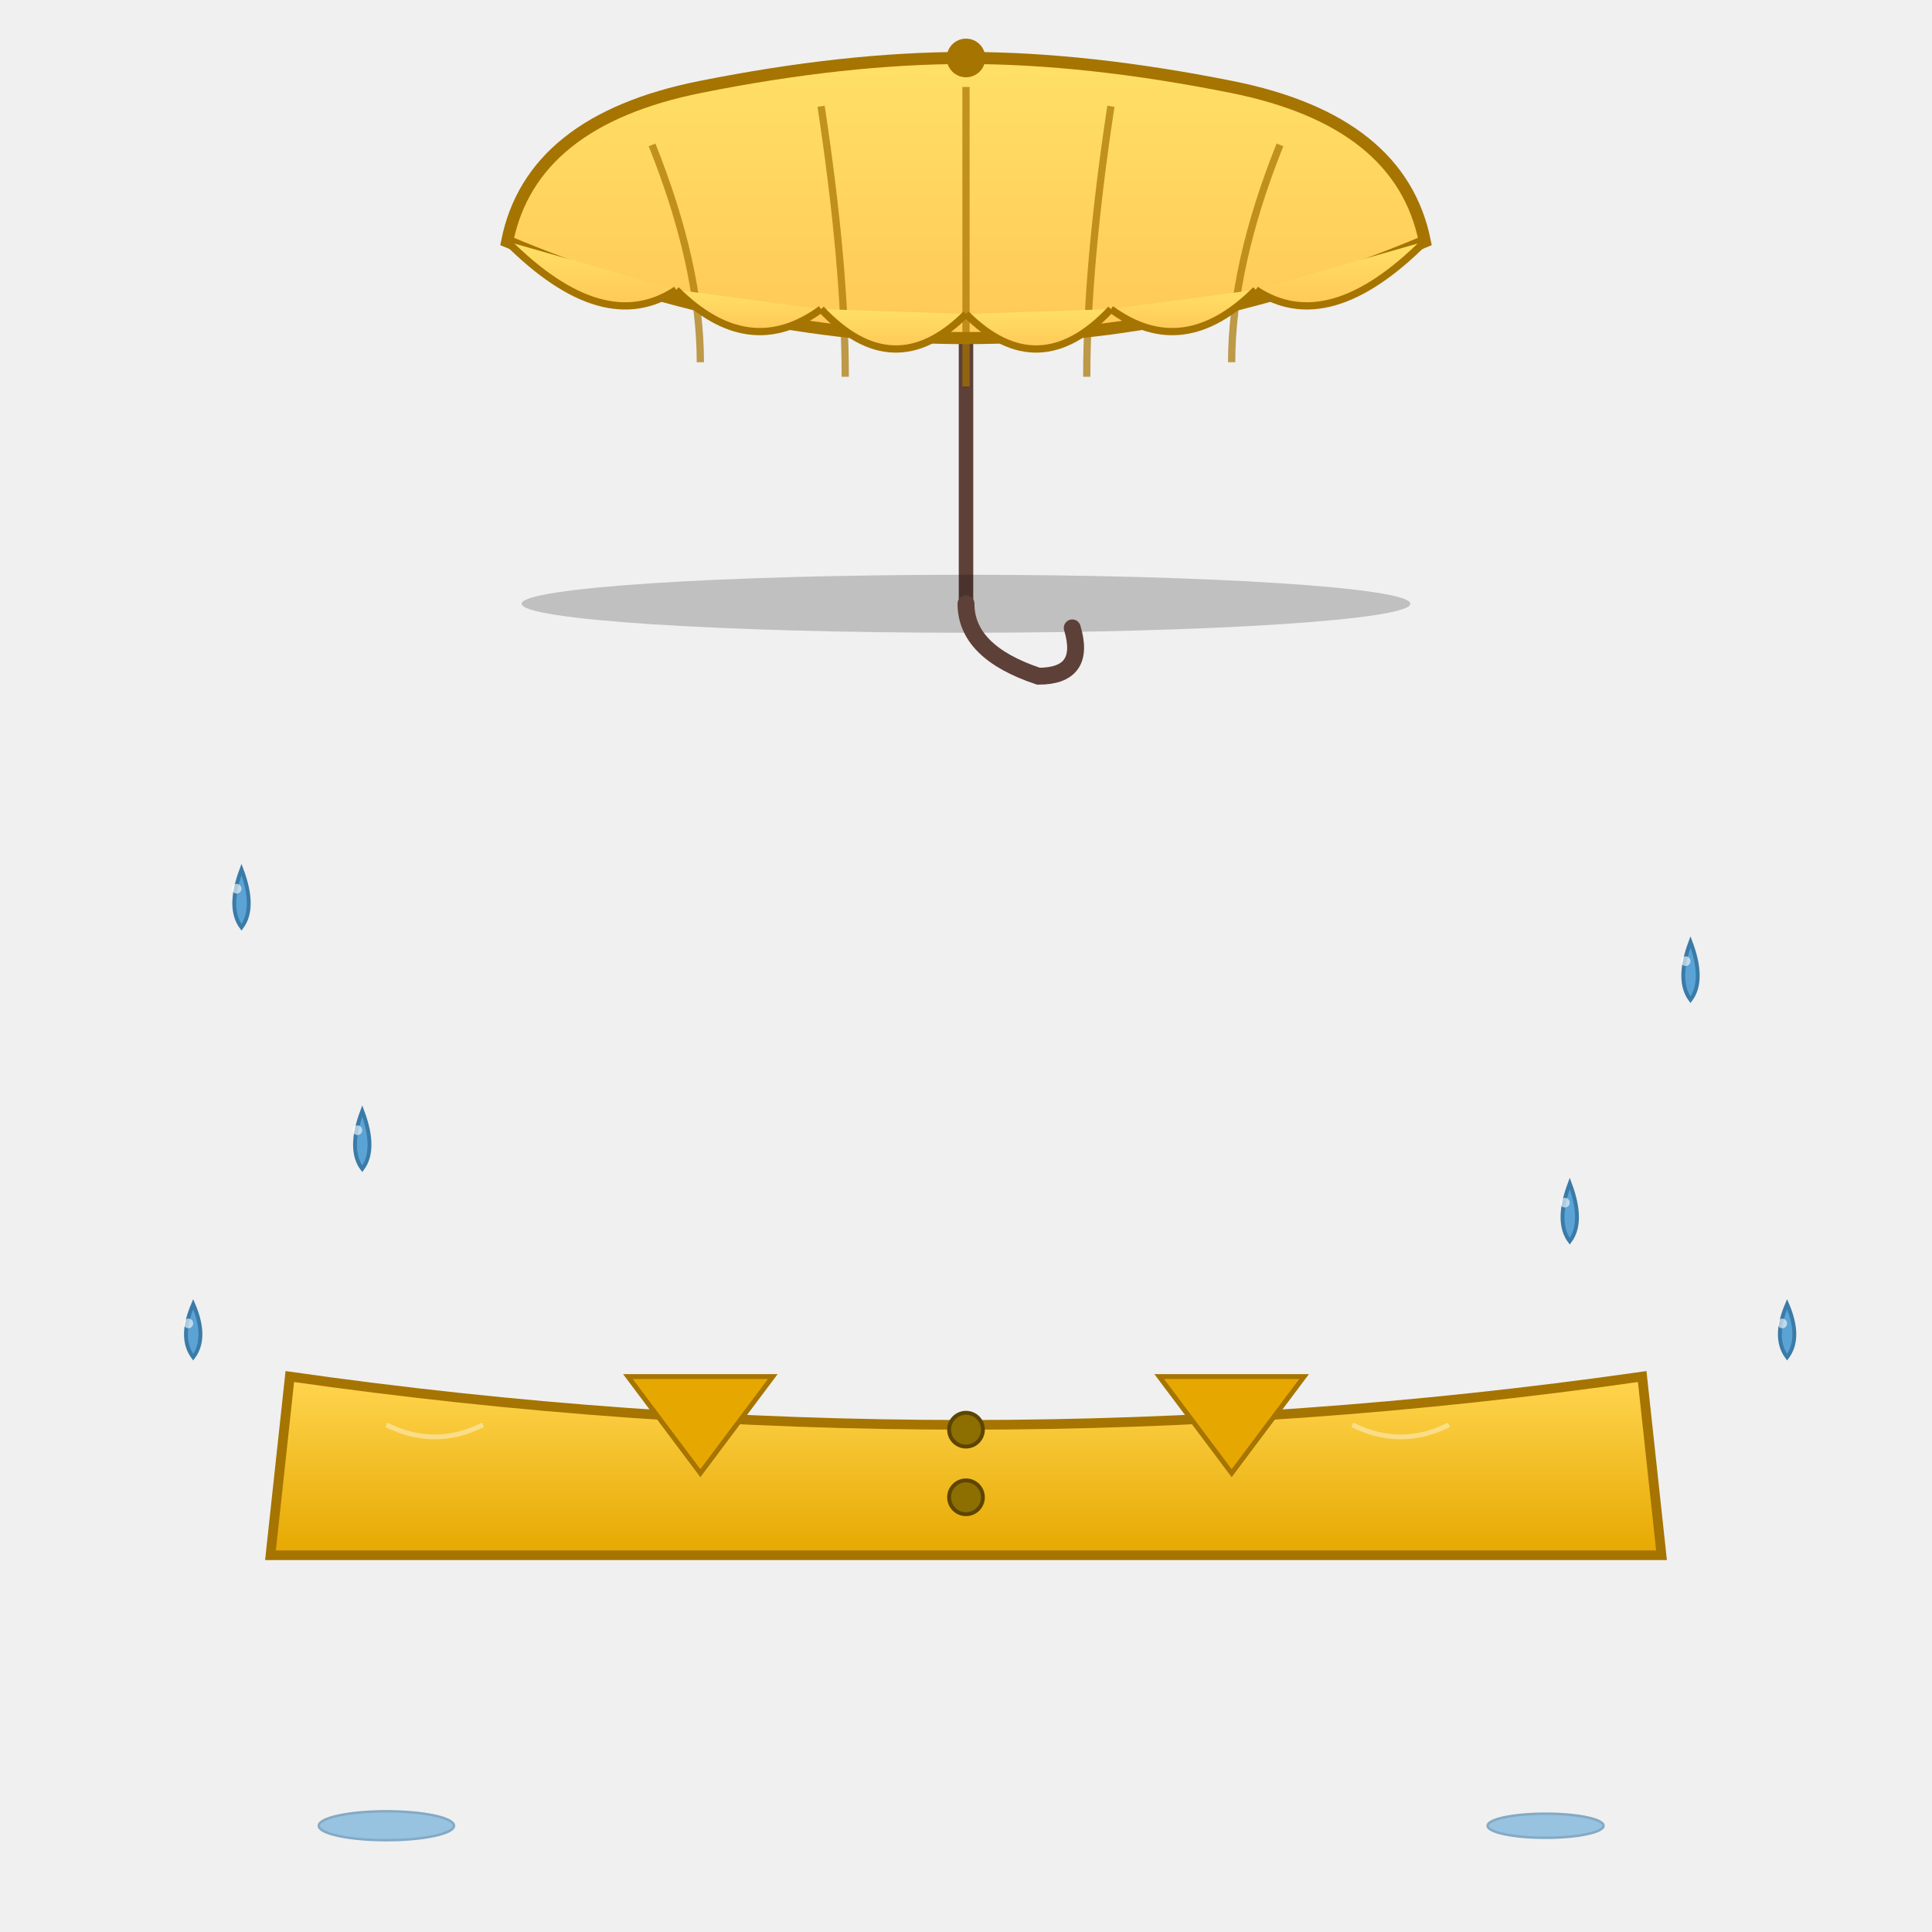
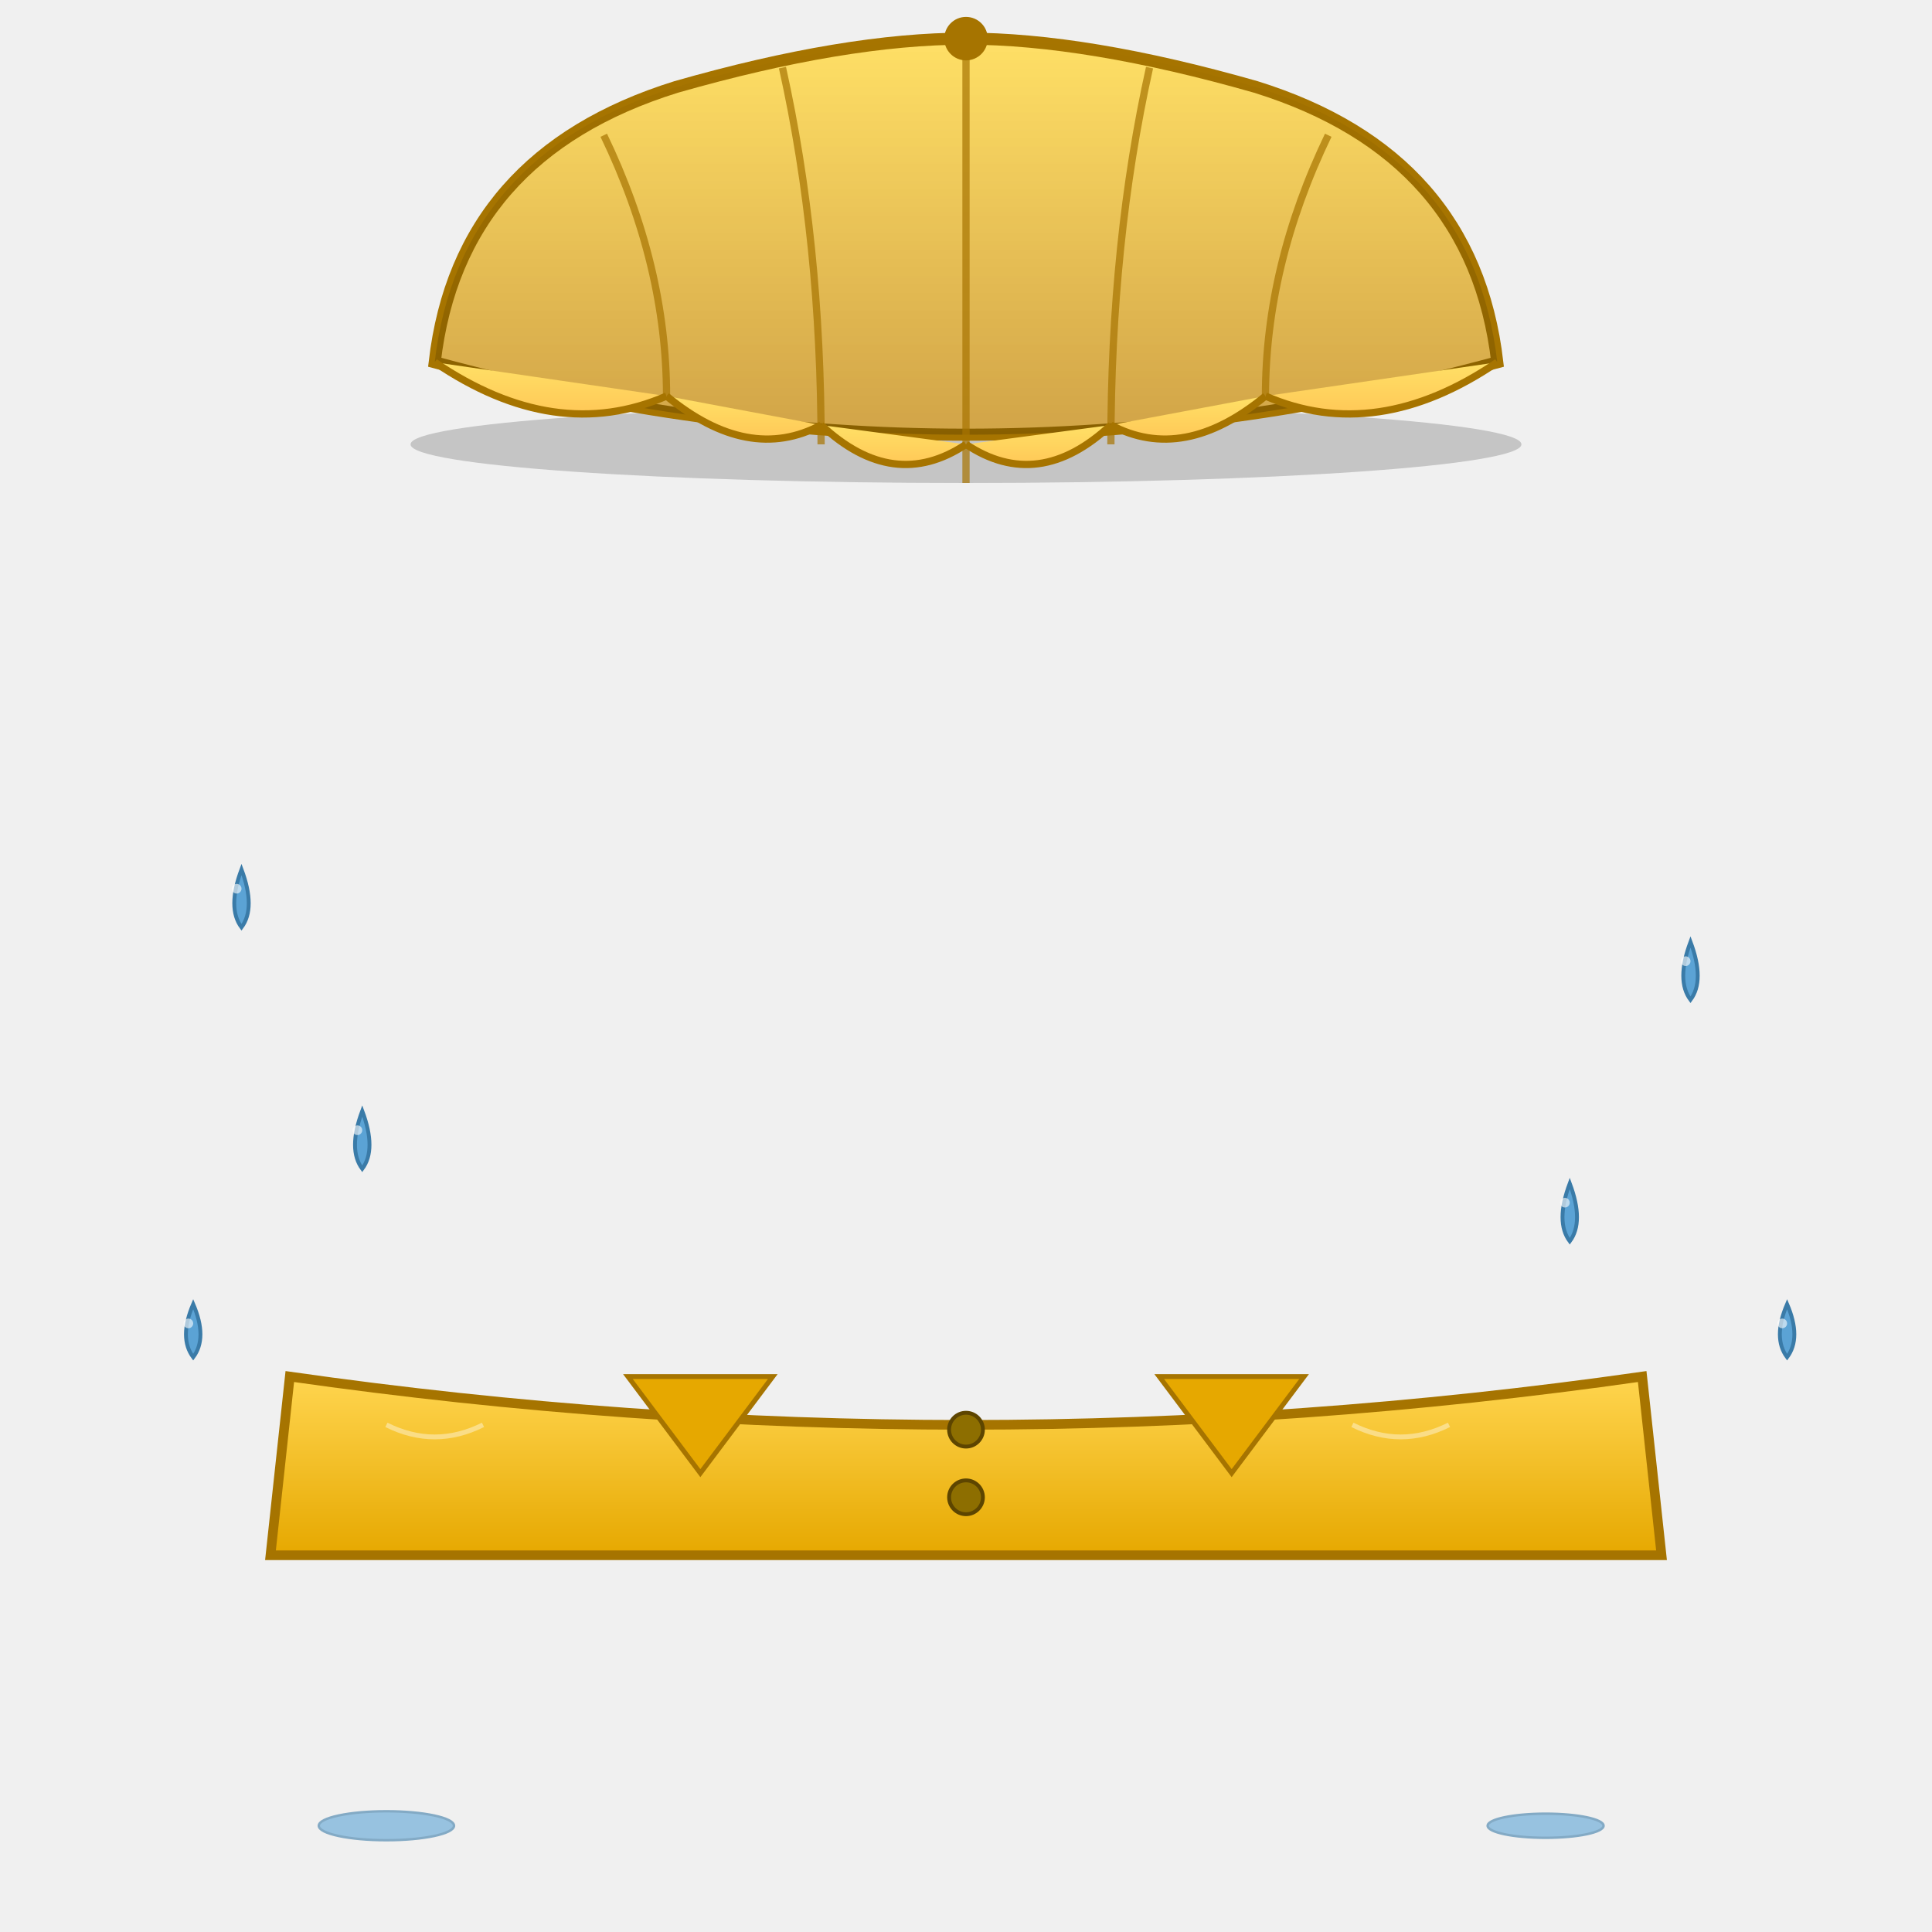
<svg xmlns="http://www.w3.org/2000/svg" viewBox="0 0 400 400" width="400" height="400">
  <defs>
    <linearGradient id="umbrellaGrad" x1="0%" y1="0%" x2="0%" y2="100%">
      <stop offset="0%" stop-color="#FFE066" />
      <stop offset="100%" stop-color="#FFC857" />
+     </linearGradient>
+     <linearGradient id="umbrellaShade" x1="0%" y1="0%" x2="0%" y2="100%">
+       <stop offset="0%" stop-color="#000000" stop-opacity="0.0" />
+       <stop offset="100%" stop-color="#000000" stop-opacity="0.18" />
    </linearGradient>
    <linearGradient id="raincoatGrad" x1="0%" y1="0%" x2="0%" y2="100%">
      <stop offset="0%" stop-color="#FFD54F" />
      <stop offset="100%" stop-color="#E6A800" />
    </linearGradient>
  </defs>
  <g>
-     <line x1="200" y1="38" x2="200" y2="125" stroke="#5D4037" stroke-width="3" stroke-linecap="round" />
-     <ellipse cx="200" cy="125" rx="92" ry="6" fill="#000" opacity="0.2" />
-     <path d="M 105 50              Q 110 25 145 18              Q 175 12 200 12              Q 225 12 255 18              Q 290 25 295 50              Q 200 90 105 50 Z" fill="url(#umbrellaGrad)" stroke="#A67400" stroke-width="2.5" />
+     <ellipse cx="200" cy="92" rx="115" ry="8" fill="#000" opacity="0.18" />
+     <line x1="200" y1="32" x2="200" y2="82" stroke="#5D4037" stroke-width="3.5" stroke-linecap="round" />
+     <path d="M 90 75              Q 95 32 140 18              Q 175 8 200 8              Q 225 8 260 18              Q 305 32 310 75              Q 200 105 90 75 Z" fill="url(#umbrellaGrad)" stroke="#A67400" stroke-width="2.5" />
+     <path d="M 90 75              Q 95 32 140 18              Q 175 8 200 8              Q 225 8 260 18              Q 305 32 310 75              Q 200 105 90 75 Z" fill="url(#umbrellaShade)" />
    <g stroke="#A67400" stroke-width="1.5" fill="none" opacity="0.7">
-       <path d="M 135 30 Q 145 55 145 75" />
-       <path d="M 170 22 Q 175 55 175 78" />
-       <path d="M 200 18 L 200 80" />
-       <path d="M 230 22 Q 225 55 225 78" />
-       <path d="M 265 30 Q 255 55 255 75" />
+       <path d="M 125 28 Q 138 55 138 82" />
+       <path d="M 162 14 Q 170 50 170 92" />
+       <path d="M 200 8  L 200 100" />
+       <path d="M 238 14 Q 230 50 230 92" />
+       <path d="M 275 28 Q 262 55 262 82" />
    </g>
-     <circle cx="200" cy="12" r="4" fill="#A67400" />
+     <circle cx="200" cy="8" r="4.5" fill="#A67400" />
    <g fill="url(#umbrellaGrad)" stroke="#A67400" stroke-width="1.5">
-       <path d="M 105 50 Q 125 70 140 60" />
-       <path d="M 140 60 Q 155 75 170 64" />
-       <path d="M 170 64 Q 185 80 200 65" />
-       <path d="M 200 65 Q 215 80 230 64" />
-       <path d="M 230 64 Q 245 75 260 60" />
-       <path d="M 260 60 Q 275 70 295 50" />
+       <path d="M 90 75  Q 115 92 138 82" />
+       <path d="M 138 82 Q 155 96 170 88" />
+       <path d="M 170 88 Q 185 102 200 92" />
+       <path d="M 200 92 Q 215 102 230 88" />
+       <path d="M 230 88 Q 245 96 262 82" />
+       <path d="M 262 82 Q 285 92 310 75" />
    </g>
-     <path d="M 200 125 Q 200 135 215 140 Q 225 140 222 130" stroke="#5D4037" stroke-width="3.5" fill="none" stroke-linecap="round" />
  </g>
  <g>
    <path d="M 60 285              L 56 322              L 344 322              L 340 285              Q 200 305 60 285 Z" fill="url(#raincoatGrad)" stroke="#A67400" stroke-width="2" />
    <path d="M 130 285 L 145 305 L 160 285 Z" fill="#E6A800" stroke="#A67400" stroke-width="1" />
    <path d="M 240 285 L 255 305 L 270 285 Z" fill="#E6A800" stroke="#A67400" stroke-width="1" />
    <circle cx="200" cy="296" r="3.5" fill="#8D6E00" stroke="#5D4500" stroke-width="0.8" />
    <circle cx="200" cy="310" r="3.5" fill="#8D6E00" stroke="#5D4500" stroke-width="0.8" />
    <g stroke="#FFFFFF" stroke-width="1" fill="none" opacity="0.4">
      <path d="M 80 295 Q 90 300 100 295" />
      <path d="M 280 295 Q 290 300 300 295" />
    </g>
  </g>
  <g fill="#5BA3D5" stroke="#3A7BA8" stroke-width="0.8">
    <path d="M 50 180 Q 47 188 50 192 Q 53 188 50 180 Z" />
    <path d="M 75 230 Q 72 238 75 242 Q 78 238 75 230 Z" />
    <path d="M 350 195 Q 347 203 350 207 Q 353 203 350 195 Z" />
    <path d="M 325 245 Q 322 253 325 257 Q 328 253 325 245 Z" />
    <path d="M 40 270 Q 37 277 40 281 Q 43 277 40 270 Z" />
    <path d="M 370 270 Q 367 277 370 281 Q 373 277 370 270 Z" />
    <g fill="#FFFFFF" opacity="0.6" stroke="none">
      <circle cx="49" cy="184" r="1" />
      <circle cx="74" cy="234" r="1" />
      <circle cx="349" cy="199" r="1" />
      <circle cx="324" cy="249" r="1" />
      <circle cx="39" cy="274" r="1" />
      <circle cx="369" cy="274" r="1" />
    </g>
  </g>
  <g fill="#5BA3D5" opacity="0.6" stroke="#3A7BA8" stroke-width="0.5">
    <ellipse cx="80" cy="378" rx="14" ry="3" />
    <ellipse cx="320" cy="378" rx="12" ry="2.5" />
  </g>
</svg>
